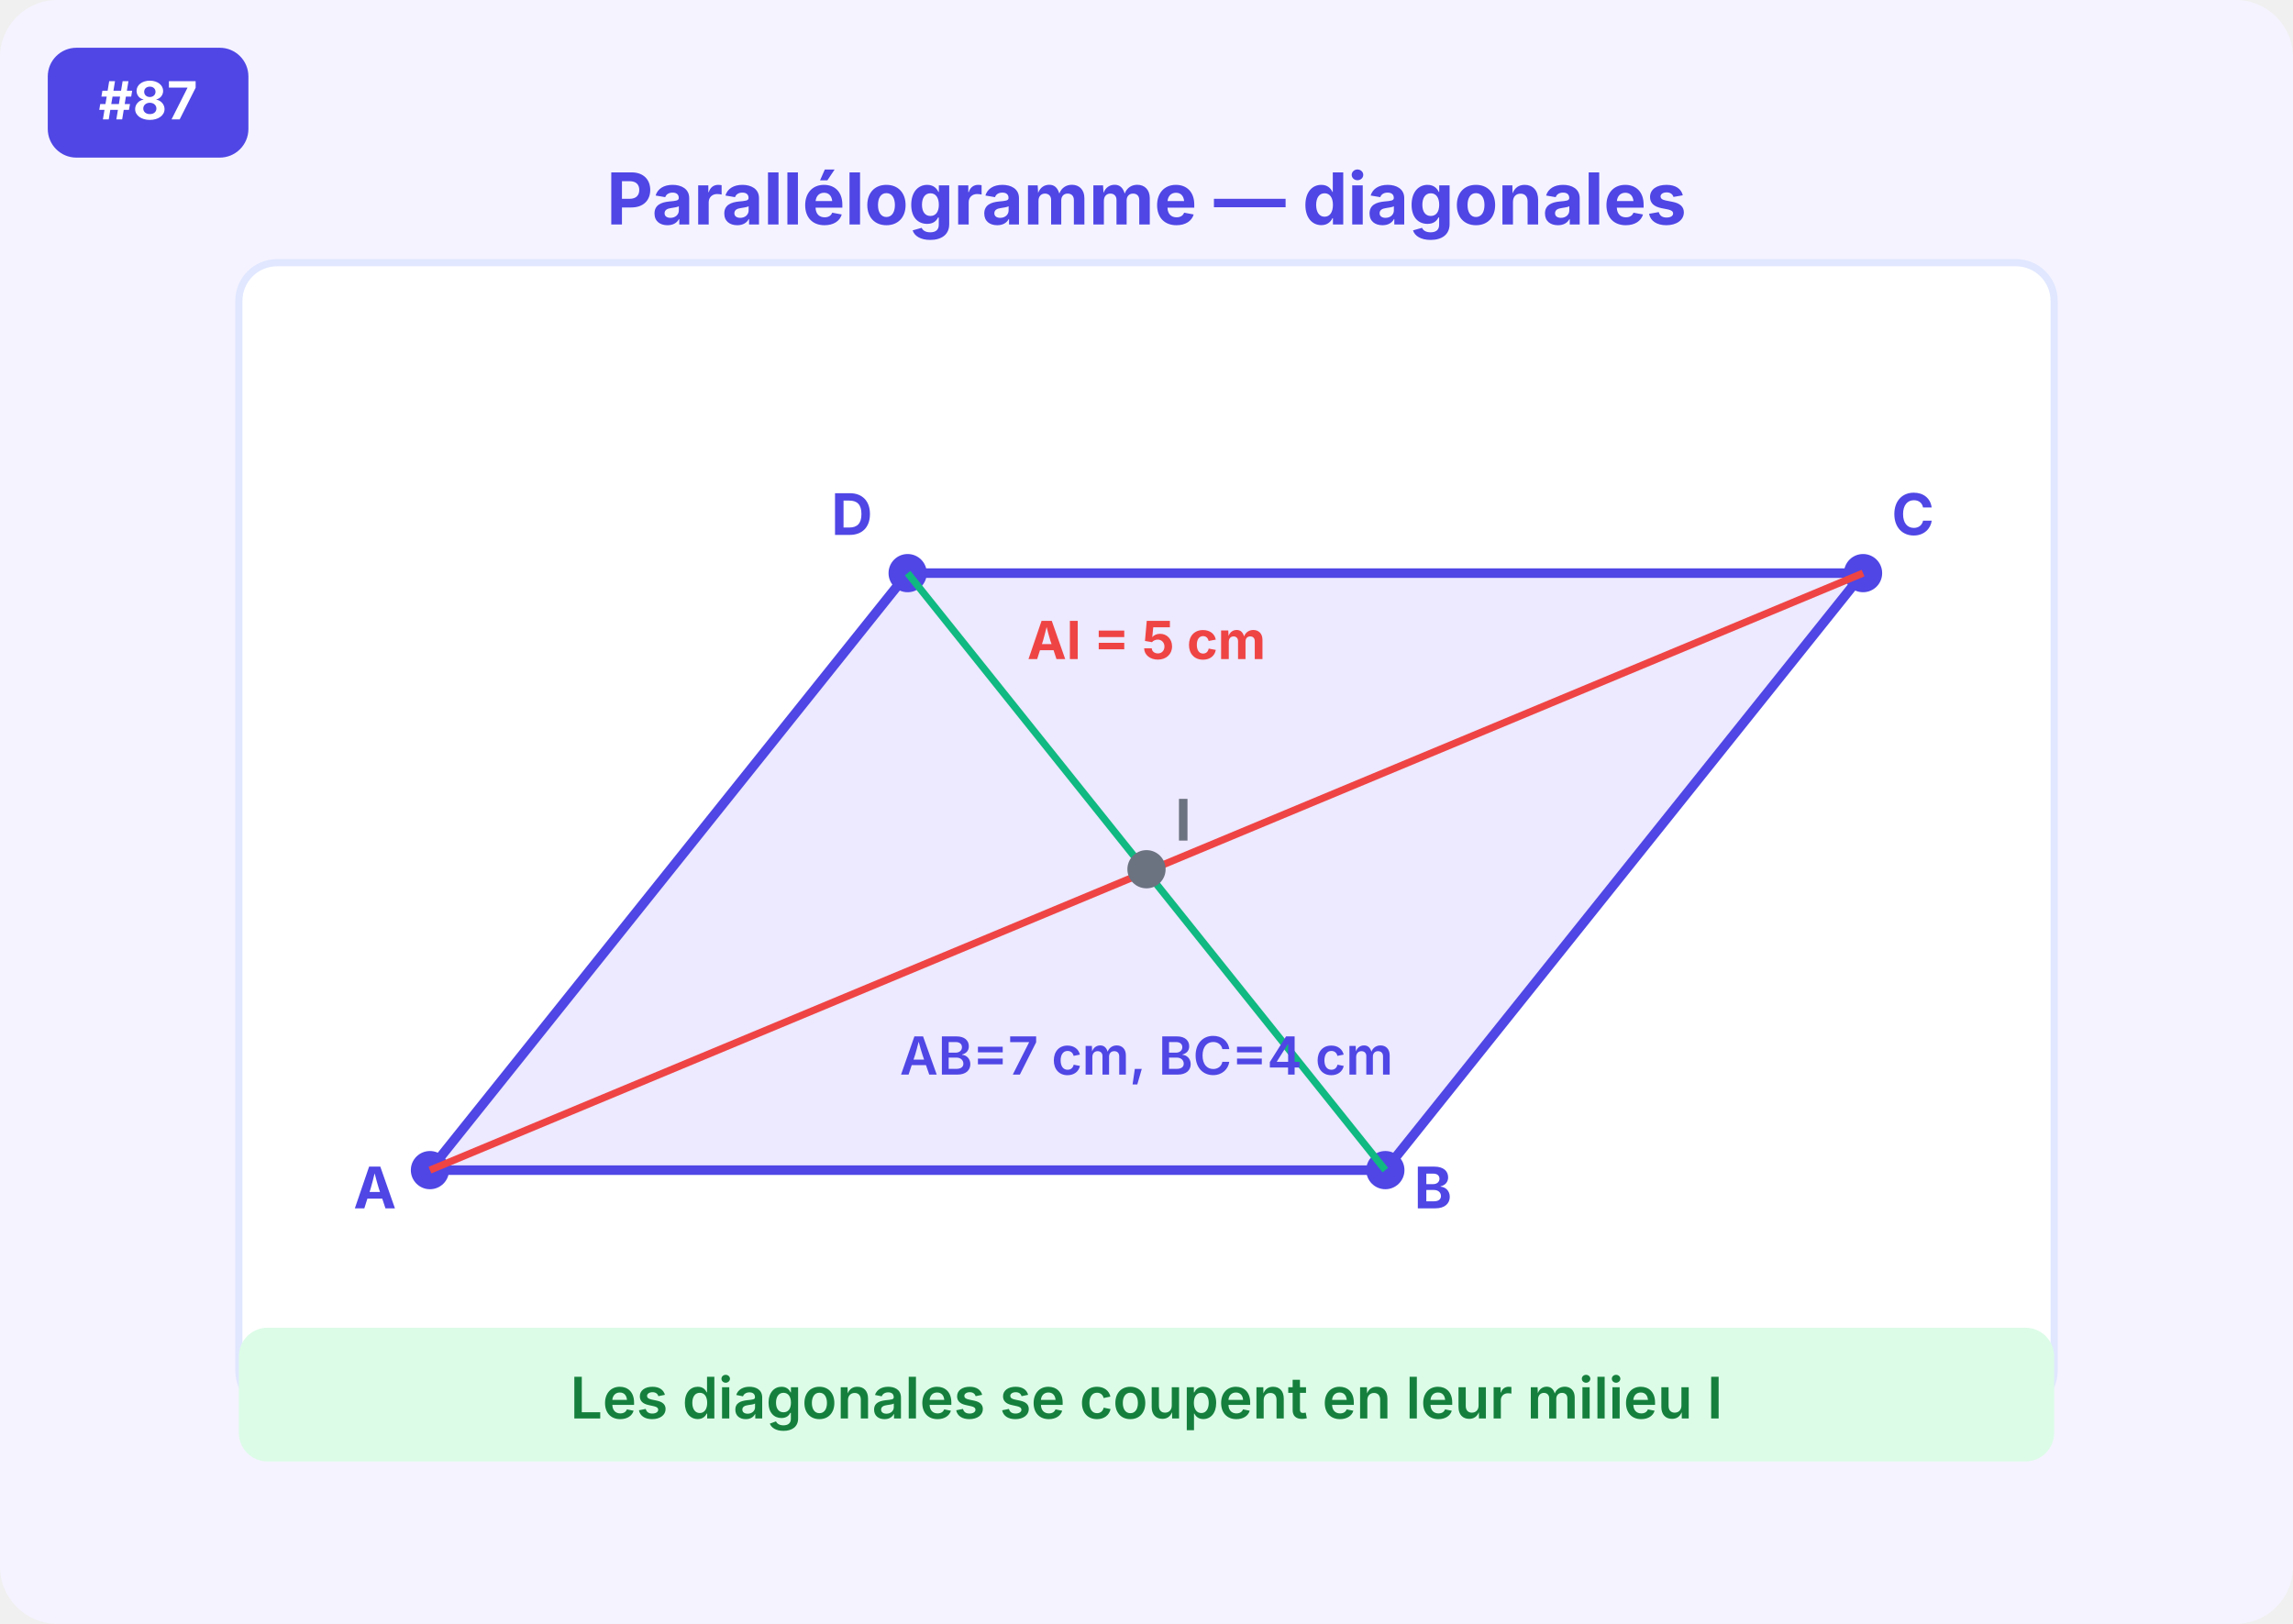
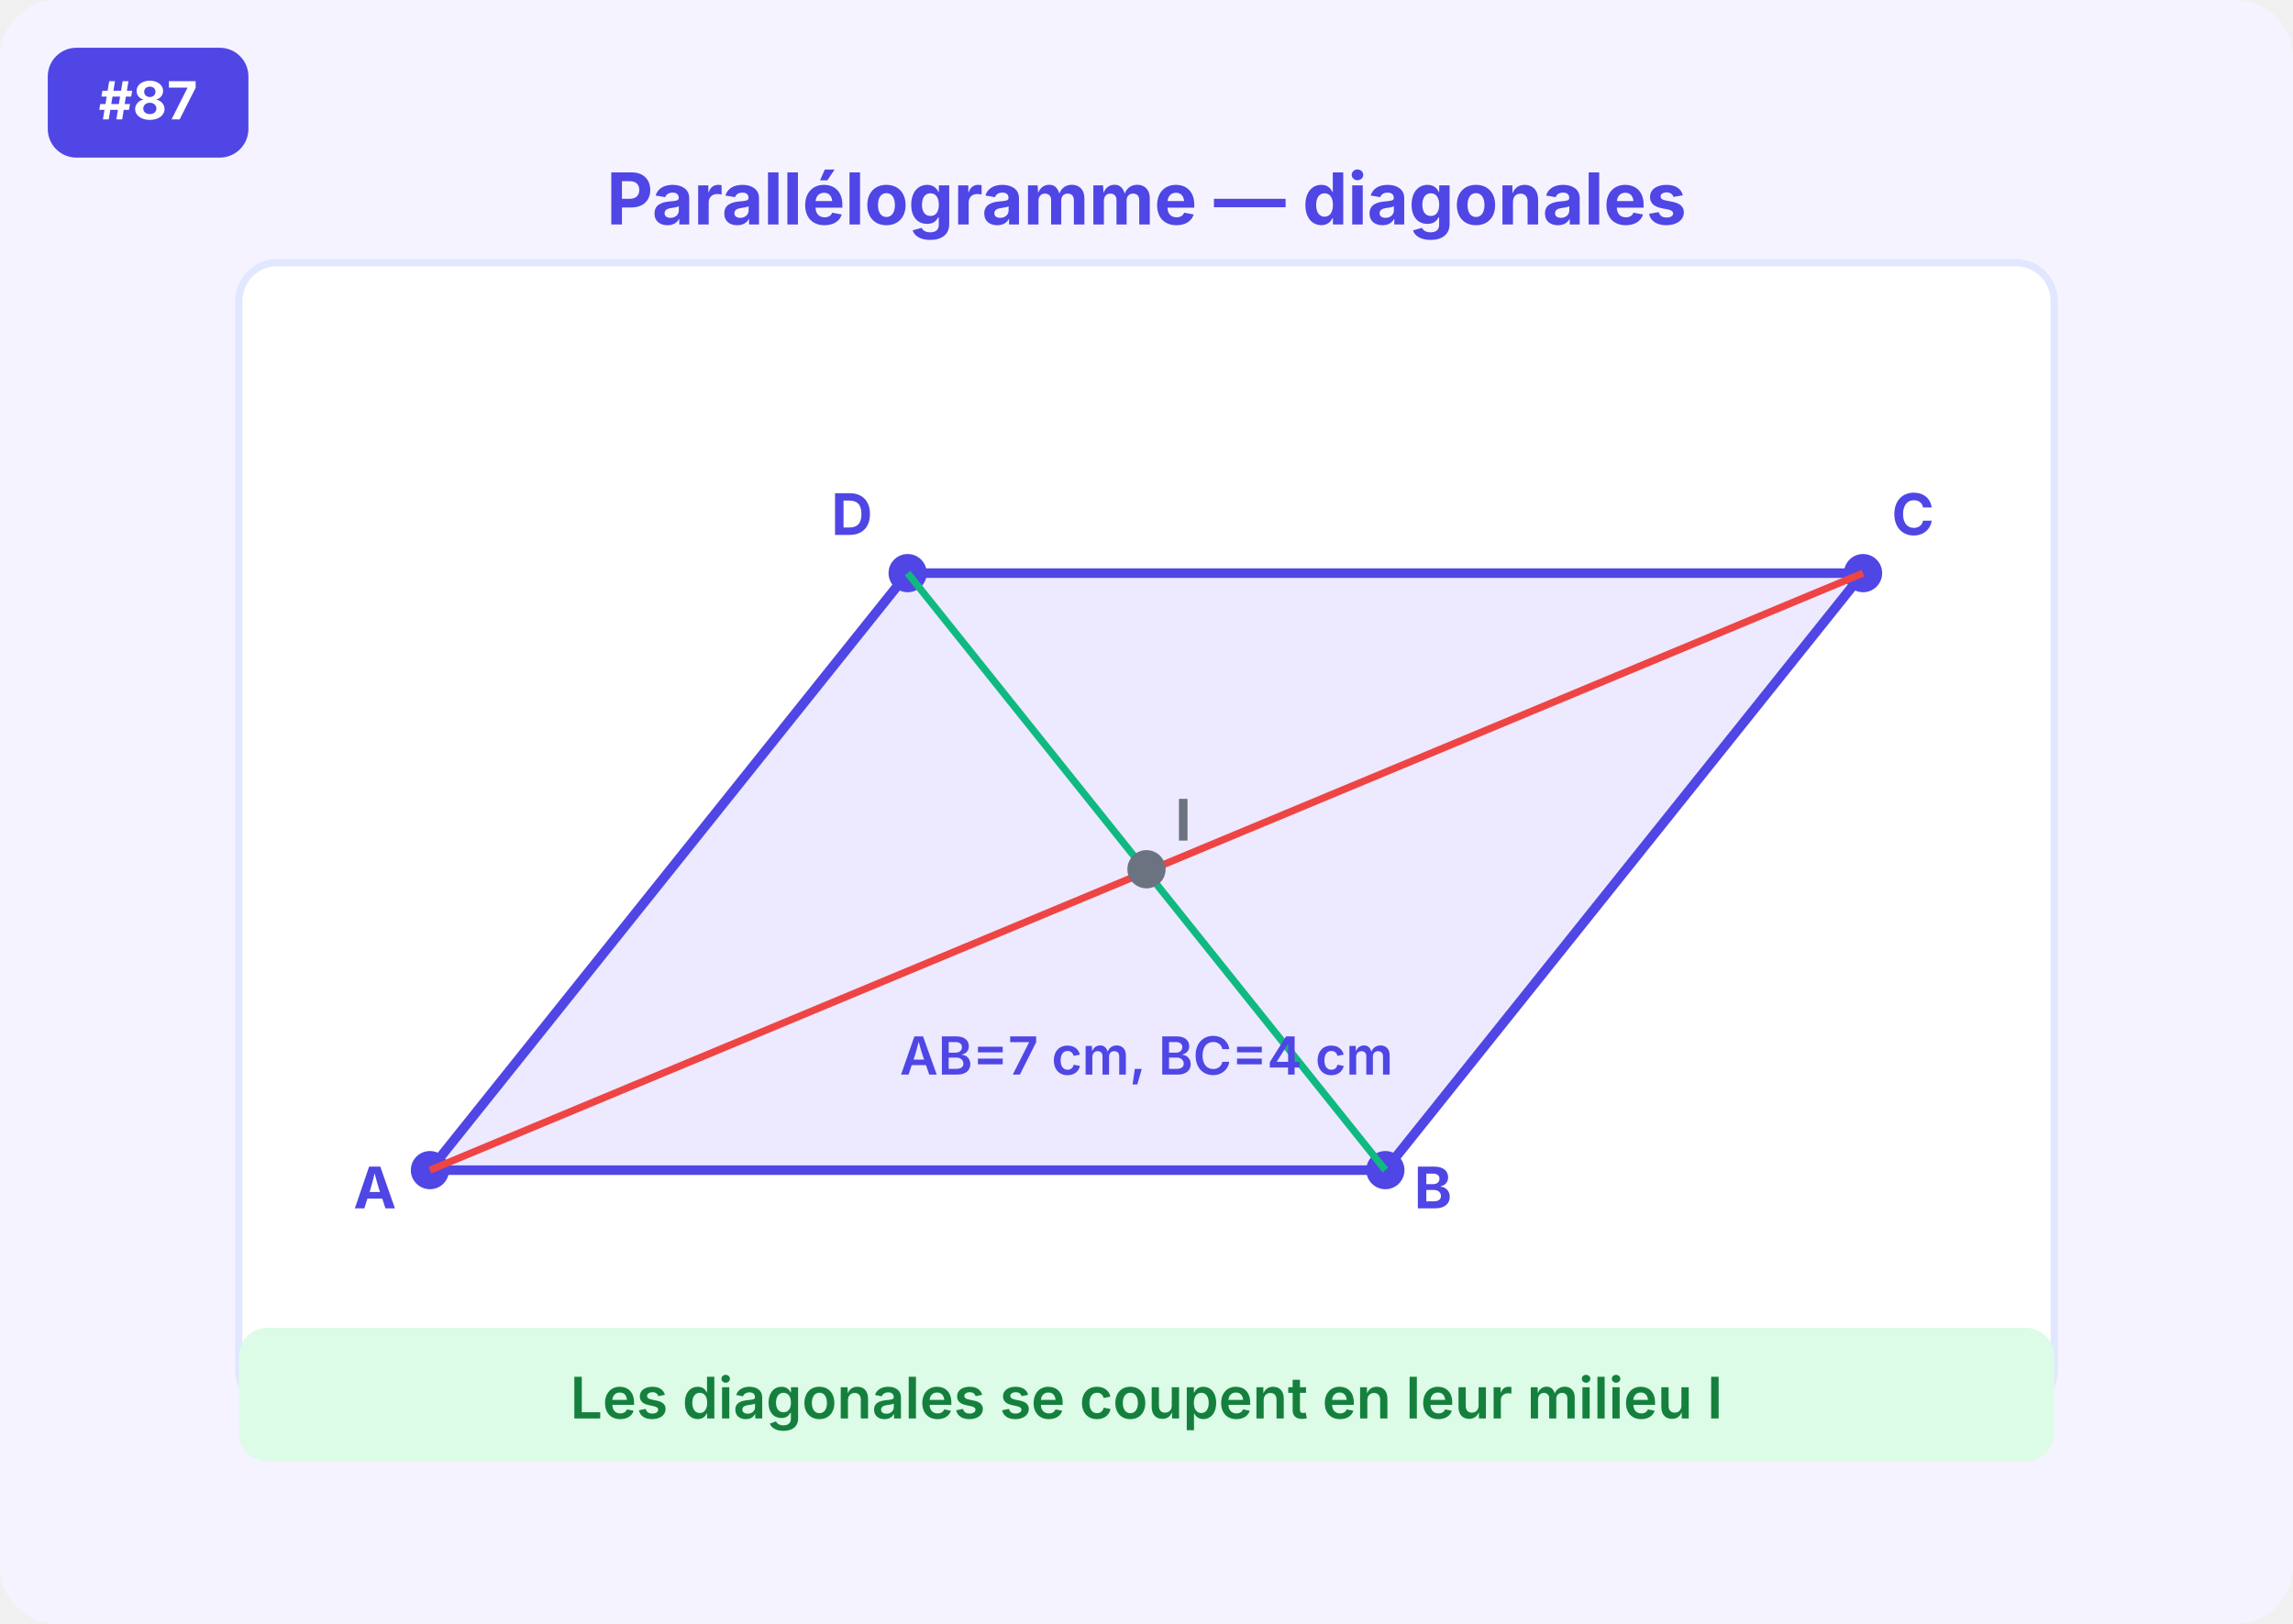
<svg xmlns="http://www.w3.org/2000/svg" width="480" height="340" font-family="Inter,Arial,sans-serif">
  <rect width="480" height="340" fill="#f5f3ff" rx="12" />
  <rect x="10" y="10" width="42" height="23" rx="6" fill="#4f46e5" />
  <text x="31" y="25" fill="white" font-size="11" font-weight="700" text-anchor="middle">#87</text>
  <rect x="50" y="55" width="380" height="240" rx="8" fill="white" stroke="#e0e7ff" stroke-width="1.5" />
  <text x="240" y="47" fill="#4f46e5" font-size="15" font-weight="700" text-anchor="middle">Parallélogramme — diagonales</text>
  <polygon points="90,245 290,245 390,120 190,120" fill="#ede9fe" stroke="#4f46e5" stroke-width="2" />
  <circle cx="90" cy="245" r="4" fill="#4f46e5" />
  <text x="74" y="253" fill="#4f46e5" font-size="12" font-weight="700">A</text>
  <circle cx="290" cy="245" r="4" fill="#4f46e5" />
  <text x="296" y="253" fill="#4f46e5" font-size="12" font-weight="700">B</text>
  <circle cx="390" cy="120" r="4" fill="#4f46e5" />
  <text x="396" y="112" fill="#4f46e5" font-size="12" font-weight="700">C</text>
  <circle cx="190" cy="120" r="4" fill="#4f46e5" />
  <text x="174" y="112" fill="#4f46e5" font-size="12" font-weight="700">D</text>
  <line x1="90" y1="245" x2="390" y2="120" stroke="#ef4444" stroke-width="1.5" />
  <line x1="290" y1="245" x2="190" y2="120" stroke="#10b981" stroke-width="1.5" />
  <circle cx="240" cy="182" r="4" fill="#6b7280" />
  <text x="246" y="176" fill="#6b7280" font-size="12" font-weight="700">I</text>
-   <text x="240" y="138" fill="#ef4444" font-size="11" font-weight="700" text-anchor="middle">AI = 5 cm</text>
  <text x="240" y="225" fill="#4f46e5" font-size="11" font-weight="600" text-anchor="middle">AB=7 cm, BC=4 cm</text>
  <rect x="50" y="278" width="380" height="28" rx="6" fill="#dcfce7" stroke="none" />
  <text x="240" y="297" fill="#15803d" font-size="12" font-weight="600" text-anchor="middle">Les diagonales se coupent en leur milieu I</text>
</svg>
